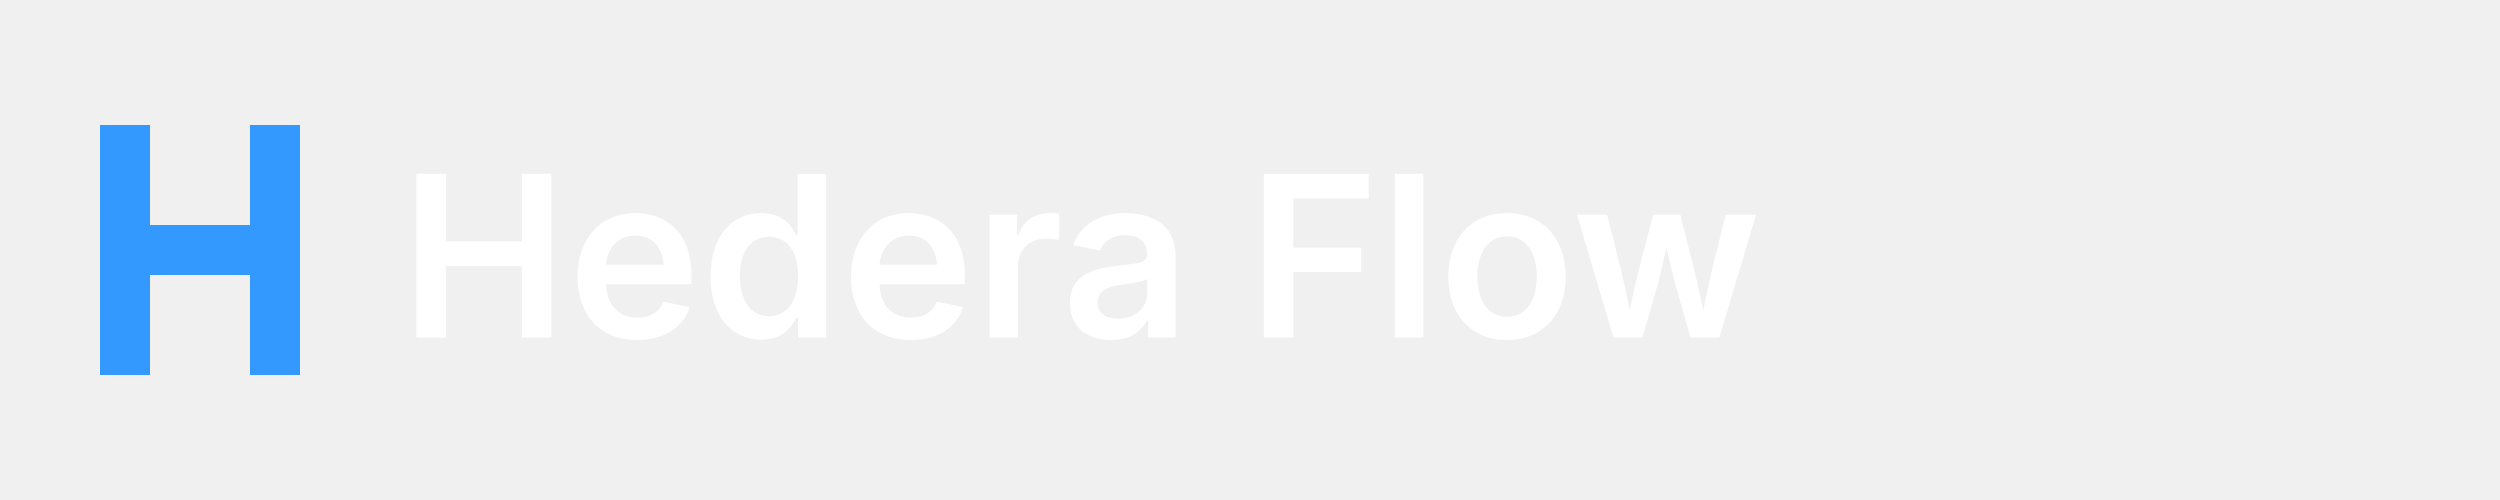
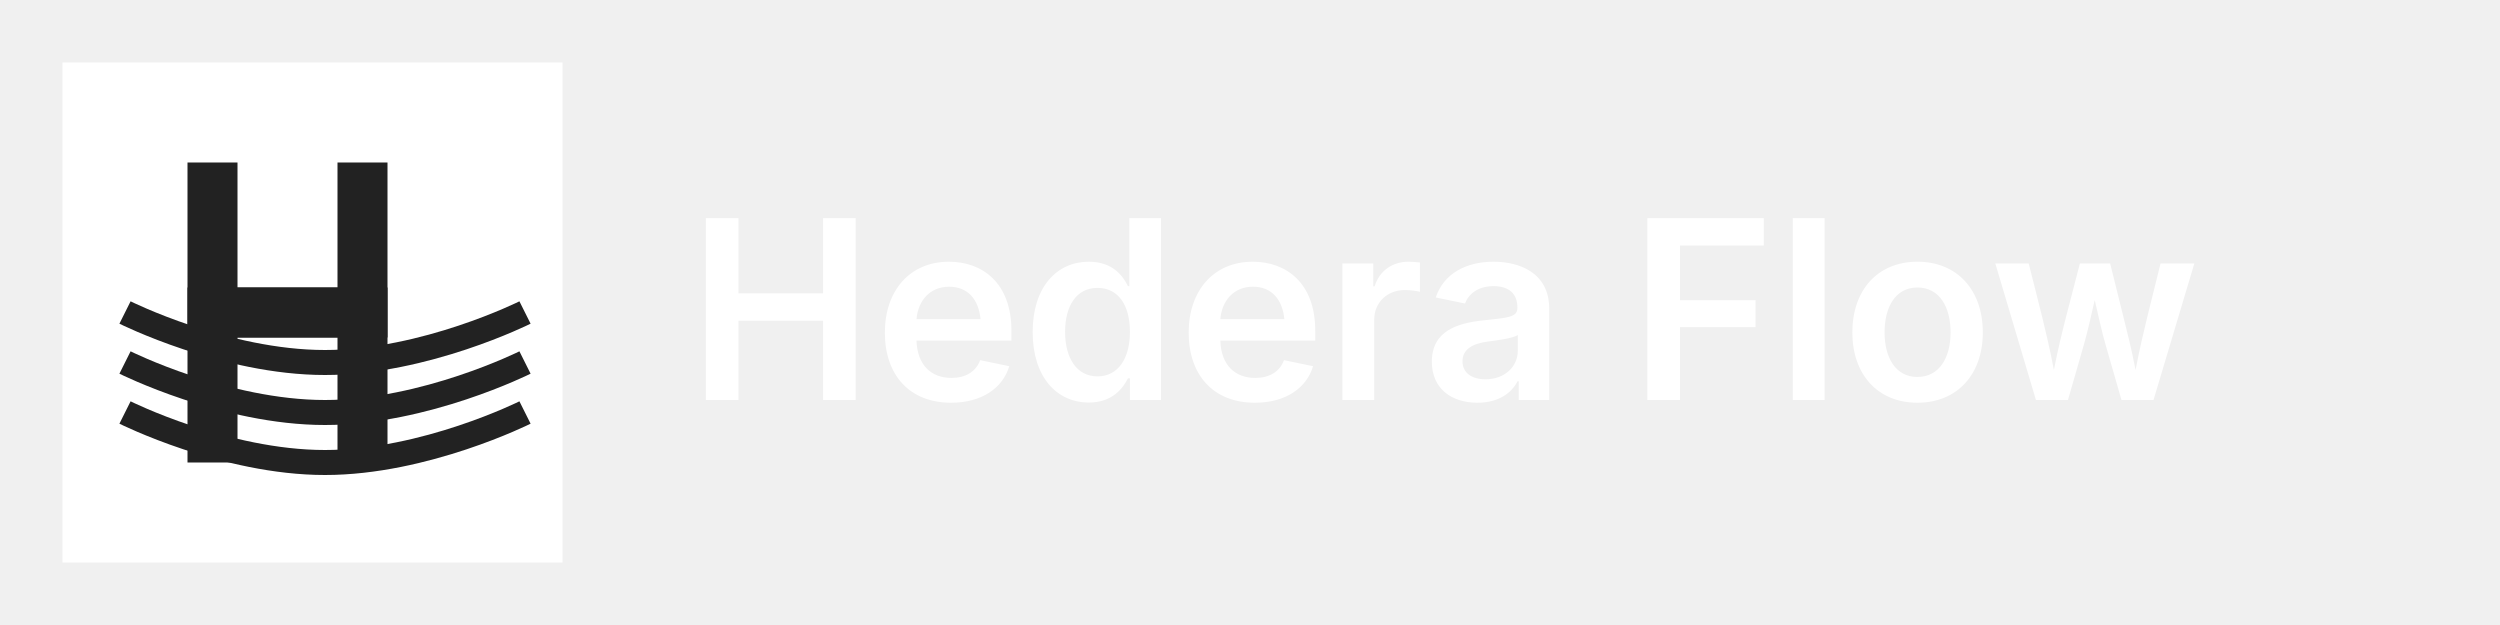
- <svg xmlns="http://www.w3.org/2000/svg" width="200" height="40" viewBox="0 0 200 40" fill="none">
-   <path d="M8 10h4v8h8v-8h4v20h-4v-8h-8v8H8V10z" fill="#3399FF" />
-   <circle cx="14" cy="20" r="1.5" fill="#3399FF" />
-   <text x="32" y="27" font-family="system-ui, -apple-system, sans-serif" font-size="18" font-weight="600" fill="#ffffff">Hedera Flow</text>
+ <svg xmlns="http://www.w3.org/2000/svg" width="200" height="50" viewBox="0 0 200 50" fill="none">
+   <g transform="translate(5, 5)">
+     <rect width="40" height="40" fill="#ffffff" />
+     <path d="M10 8h4v10h8V8h4v24h-4V22h-8v10h-4V8z" fill="#222222" />
+     <path d="M10 18h16v4H10z" fill="#222222" />
+     <path d="M5 28c0 0 8 4 16 4s16-4 16-4" stroke="#222222" stroke-width="2" fill="none" />
+     <path d="M5 24c0 0 8 4 16 4s16-4 16-4" stroke="#222222" stroke-width="2" fill="none" />
+     <path d="M5 20c0 0 8 4 16 4s16-4 16-4" stroke="#222222" stroke-width="2" fill="none" />
+   </g>
+   <text x="55" y="32" font-family="system-ui, -apple-system, sans-serif" font-size="20" font-weight="600" fill="#ffffff">Hedera Flow</text>
</svg>
